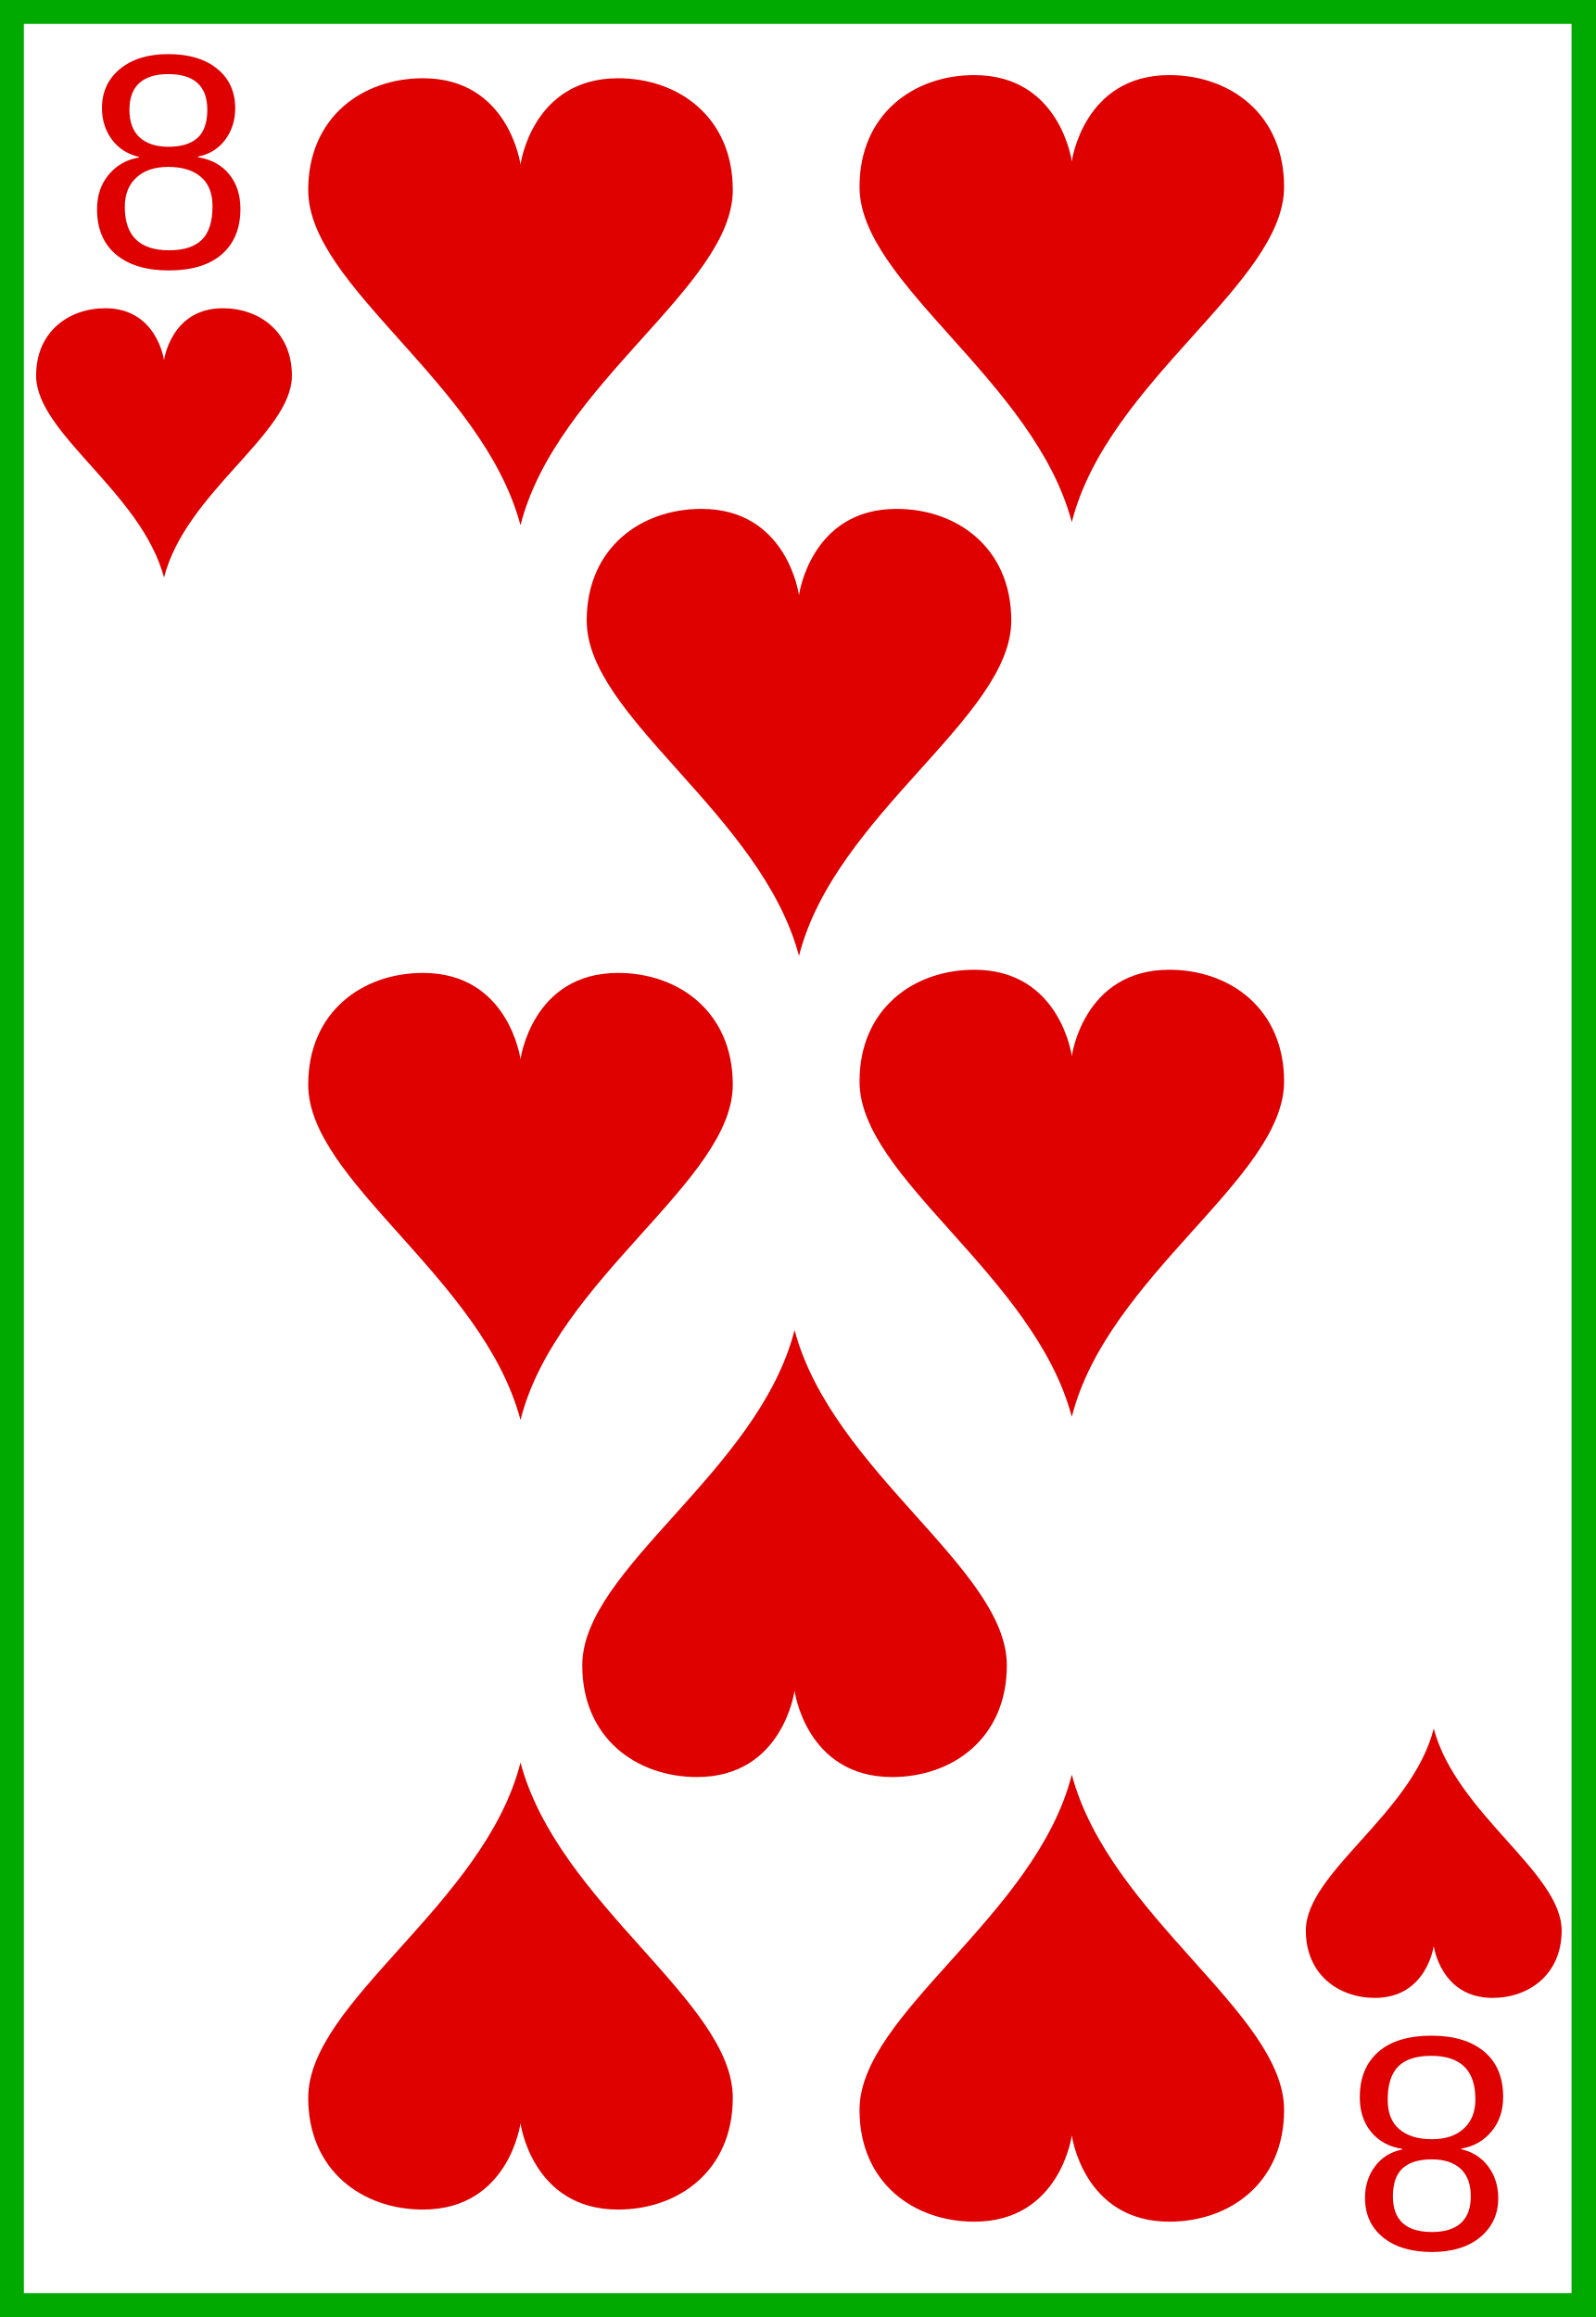
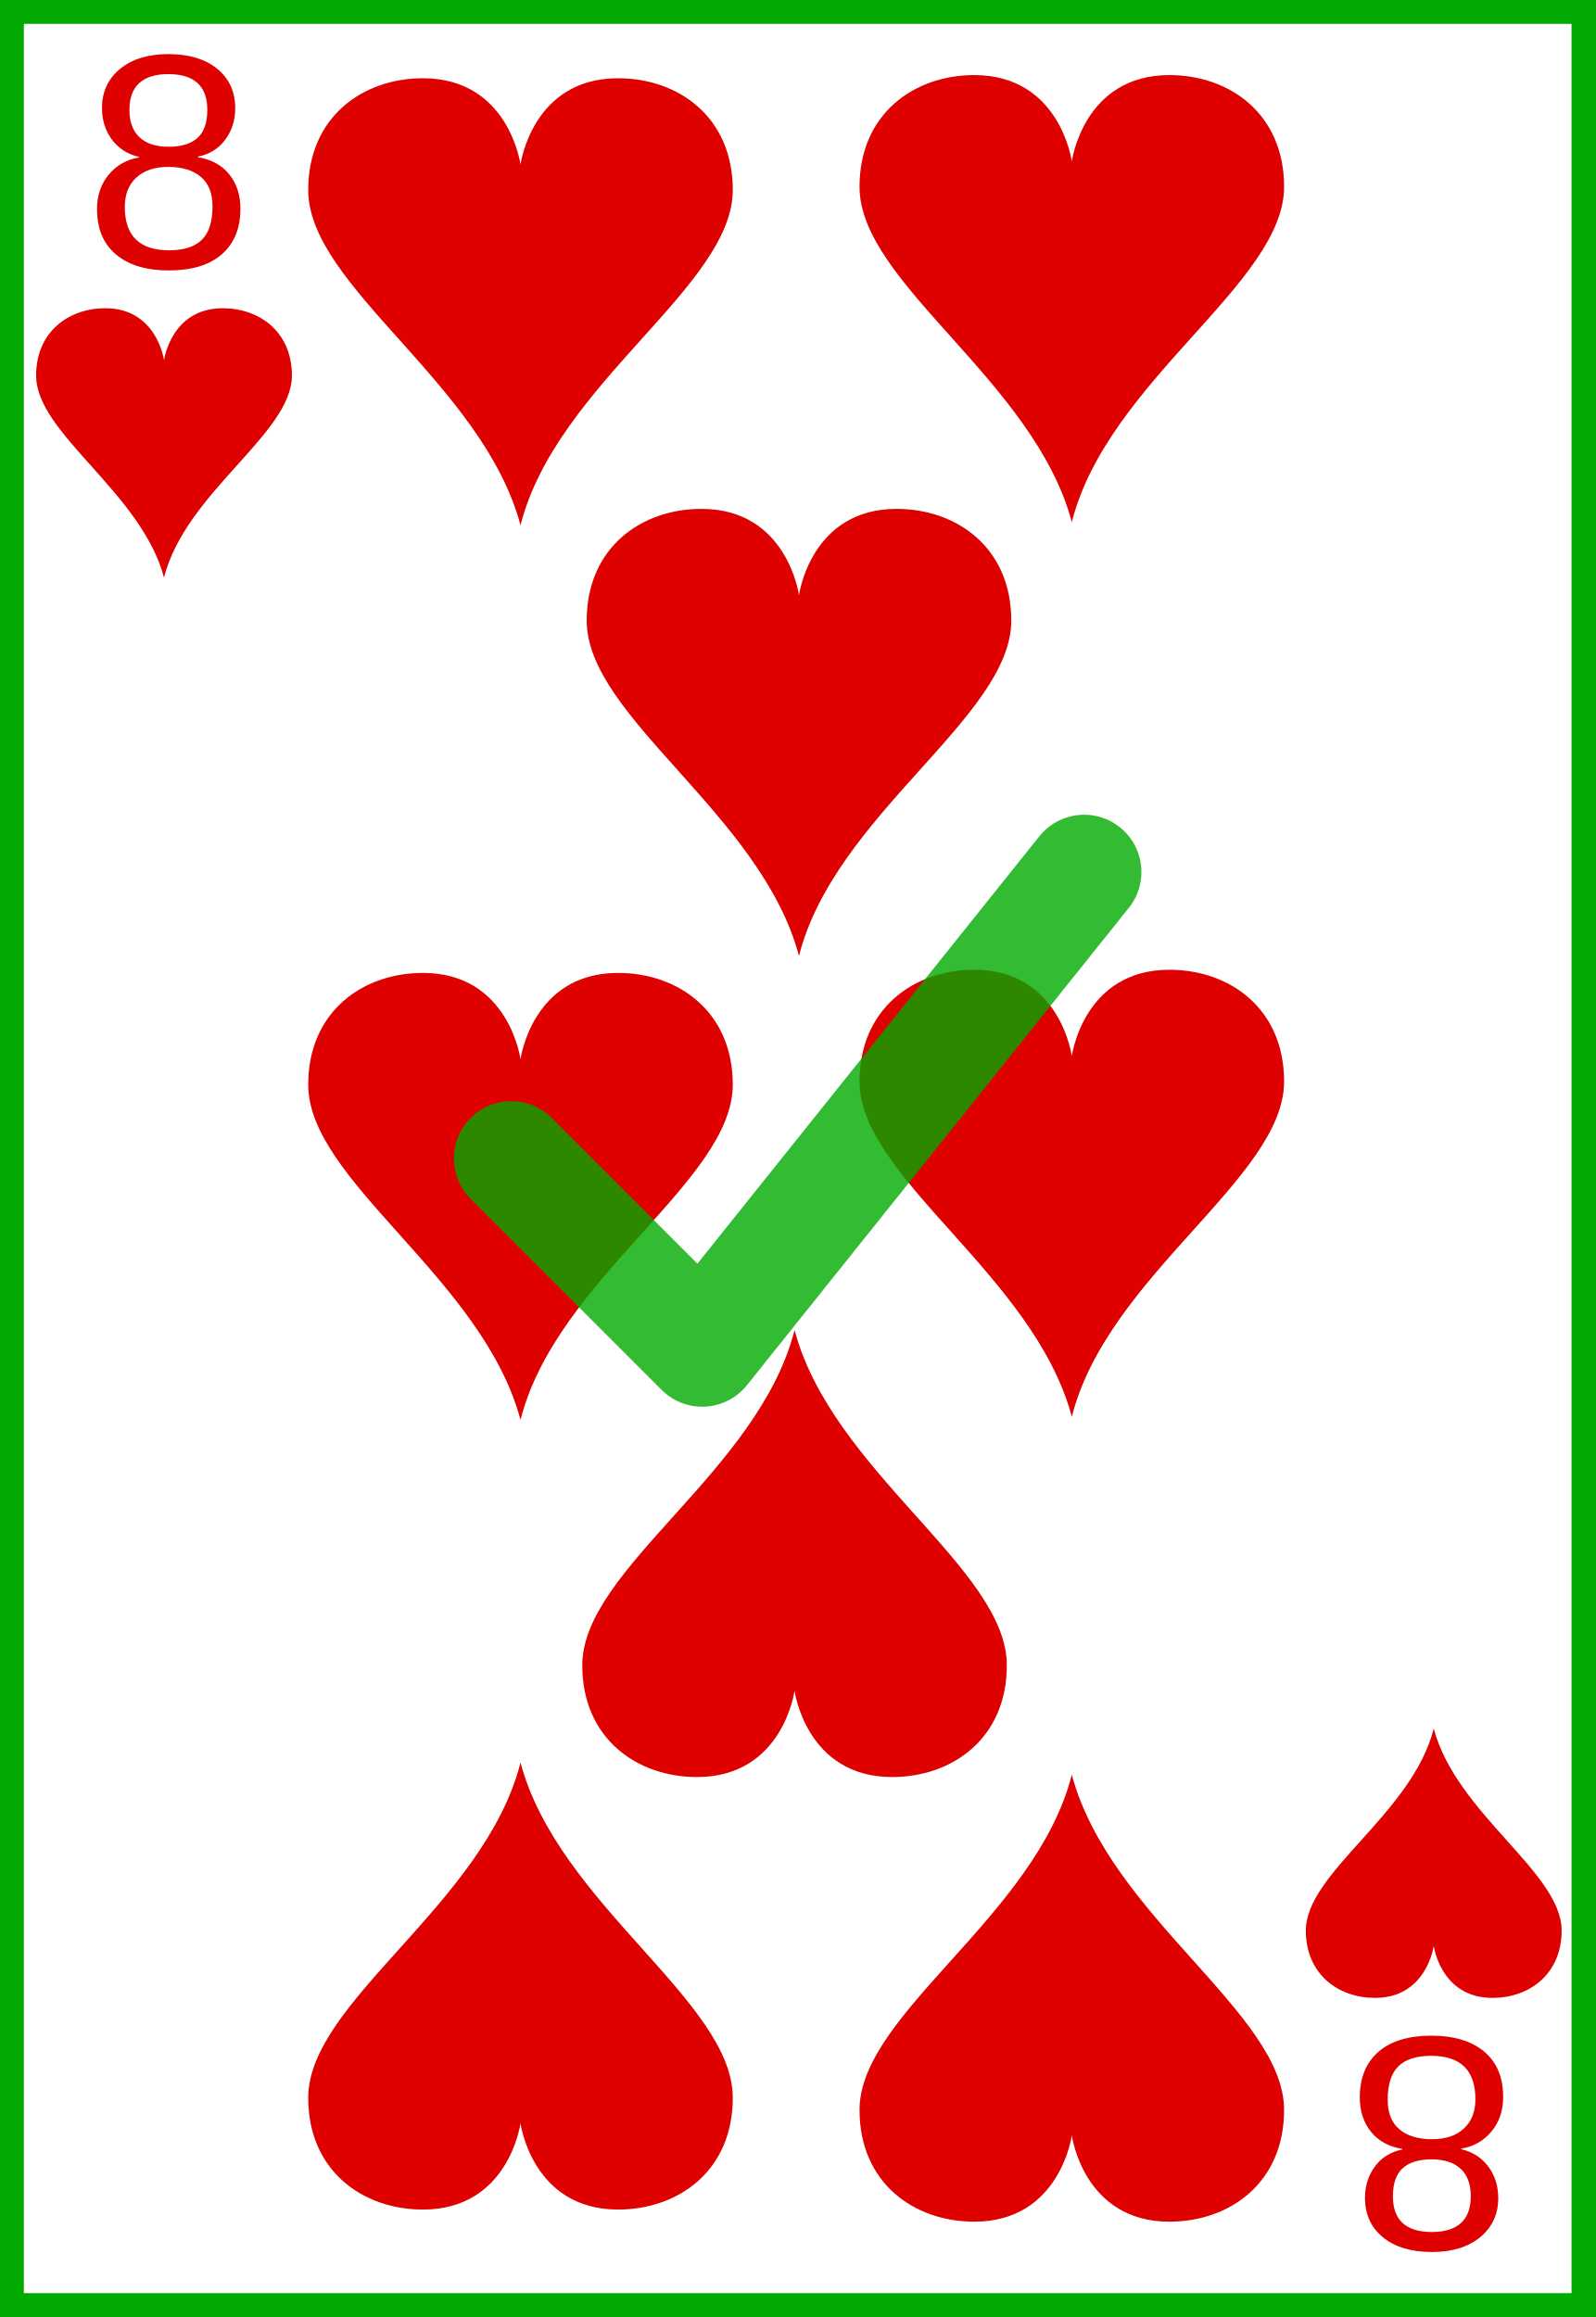
<svg xmlns="http://www.w3.org/2000/svg" xmlns:xlink="http://www.w3.org/1999/xlink" width="167.087pt" height="242.667pt" viewBox="0 0 167.087 242.667" xml:space="preserve" id="svg2" version="1.1">
  <defs id="defs41">
    <radialGradient xlink:href="#linearGradient3773" id="radialGradient3781" cx="-0.158" cy="-8.835" fx="-0.158" fy="-8.835" r="8" gradientTransform="matrix(-1.584269,-0.02349808,0.03071979,-2.477574,-0.2485638,-26.71351)" gradientUnits="userSpaceOnUse" />
    <linearGradient id="linearGradient3773">
      <stop style="stop-color:#000000;stop-opacity:1;" offset="0" id="stop3775" />
      <stop style="stop-color:#000000;stop-opacity:0.649;" offset="1" id="stop3777" />
    </linearGradient>
    <radialGradient xlink:href="#linearGradient3773" id="radialGradient3957" cx="-0.158" cy="-8.835" fx="-0.158" fy="-8.835" r="8" gradientTransform="matrix(-1.584269,-0.02349808,0.03071979,-2.477574,-0.2485638,-26.71351)" gradientUnits="userSpaceOnUse" />
    <linearGradient id="linearGradient3959">
      <stop style="stop-color:#000000;stop-opacity:1;" offset="0" id="stop3961" />
      <stop style="stop-color:#000000;stop-opacity:0.649;" offset="1" id="stop3963" />
    </linearGradient>
    <radialGradient r="81.903" fy="509.476" fx="168.025" cy="509.476" cx="168.025" gradientTransform="matrix(1.25656,-0.7774064,0.3366382,0.5361257,-221.2021,359.2426)" gradientUnits="userSpaceOnUse" id="radialGradient3975" xlink:href="#linearGradient3784-4" />
    <linearGradient id="linearGradient3784-4">
      <stop style="stop-color:#ffffff;stop-opacity:0.435;" offset="0" id="stop3786-8" />
      <stop style="stop-color:#000000;stop-opacity:0;" offset="1" id="stop3788-6" />
    </linearGradient>
    <radialGradient xlink:href="#linearGradient3784-4-5" id="radialGradient3929" gradientUnits="userSpaceOnUse" gradientTransform="matrix(1.25656,-0.7774064,0.3366382,0.5361257,-221.2021,359.2426)" cx="168.025" cy="509.476" fx="168.025" fy="509.476" r="81.903" />
    <linearGradient id="linearGradient3784-4-5">
      <stop style="stop-color:#ffffff;stop-opacity:0.489;" offset="0" id="stop3786-8-0" />
      <stop style="stop-color:#000000;stop-opacity:0;" offset="1" id="stop3788-6-3" />
    </linearGradient>
    <radialGradient xlink:href="#linearGradient3784-4-1" id="radialGradient3927" gradientUnits="userSpaceOnUse" gradientTransform="matrix(1.25656,-0.7774064,0.3366382,0.5361257,-221.2021,359.2426)" cx="168.025" cy="509.476" fx="168.025" fy="509.476" r="81.903" />
    <linearGradient id="linearGradient3784-4-1">
      <stop style="stop-color:#ffffff;stop-opacity:0.237;" offset="0" id="stop3786-8-03" />
      <stop style="stop-color:#000000;stop-opacity:0;" offset="1" id="stop3788-6-6" />
    </linearGradient>
    <radialGradient xlink:href="#linearGradient3768" id="radialGradient3776" cx="-0.206" cy="-4.579" fx="-0.206" fy="-4.579" r="8" gradientTransform="matrix(-1,0,0,-1.720176,-0.4120407,-13.02719)" gradientUnits="userSpaceOnUse" />
    <linearGradient id="linearGradient3768">
      <stop style="stop-color:#df0000;stop-opacity:1;" offset="0" id="stop3770" />
      <stop style="stop-color:#df0000;stop-opacity:0.672;" offset="1" id="stop3772" />
    </linearGradient>
    <radialGradient r="81.903" fy="511.223" fx="171.487" cy="511.223" cx="171.487" gradientTransform="matrix(1.152989,-0.6739155,0.3948202,0.6754904,-233.6326,270.4008)" gradientUnits="userSpaceOnUse" id="radialGradient4013" xlink:href="#linearGradient3784-4-6" />
    <linearGradient id="linearGradient3784-4-6">
      <stop style="stop-color:#ffffff;stop-opacity:0.313;" offset="0" id="stop3786-8-8" />
      <stop style="stop-color:#000000;stop-opacity:0;" offset="1" id="stop3788-6-8" />
    </linearGradient>
    <radialGradient r="81.903" fy="492.632" fx="159.354" cy="492.632" cx="159.354" gradientTransform="matrix(1.089478,-0.715138,0.4464527,0.6562658,-244.9333,290.9185)" gradientUnits="userSpaceOnUse" id="radialGradient4013-8" xlink:href="#linearGradient3784-4-2" />
    <linearGradient id="linearGradient3784-4-2">
      <stop style="stop-color:#ffffff;stop-opacity:0.29;" offset="0" id="stop3786-8-1" />
      <stop style="stop-color:#000000;stop-opacity:0;" offset="1" id="stop3788-6-5" />
    </linearGradient>
    <radialGradient r="81.903" fy="492.632" fx="159.354" cy="492.632" cx="159.354" gradientTransform="matrix(1.089478,-0.715138,0.4464527,0.6562658,-244.9333,290.9185)" gradientUnits="userSpaceOnUse" id="radialGradient3073" xlink:href="#linearGradient3784-4-2" />
  </defs>
  <g id="Layer_x0020_1" style="fill-rule:nonzero;clip-rule:nonzero;stroke:#000000;stroke-miterlimit:4;">
    <path style="fill:#FFFFFF;stroke-width:0.5;" d="M166.837,235.548c0,3.777-3.087,6.869-6.871,6.869H7.111c-3.775,0-6.861-3.092-6.861-6.869V7.12C0.25,3.343,3.336,0.25,7.111,0.25h152.855    c3.784,0,6.871,3.093,6.871,6.87v228.428z" id="path5" />
    <g style="stroke:none;" id="g7">
      <g id="g9">
				
			</g>
    </g>
    <g id="g15">
			
		</g>
    <g id="g19">
			
		</g>
    <g style="stroke:none;" id="g23">
      <g id="g25">
				
			</g>
    </g>
    <g style="stroke:none;" id="g31">
      <g id="g33">
				
			</g>
    </g>
  </g>
  <text xml:space="preserve" style="font-size:32px;font-style:normal;font-weight:normal;line-height:125%;letter-spacing:0px;word-spacing:0px;fill:#df0000;fill-opacity:1;stroke:none;font-family:Bitstream Vera Sans" x="8.775" y="28.013" id="text3788">
    <tspan id="tspan3790" x="8.775" y="28.013" style="font-style:normal;font-variant:normal;font-weight:normal;font-stretch:normal;fill:#df0000;fill-opacity:1;font-family:Arial;-inkscape-font-specification:Arial">8</tspan>
  </text>
  <g transform="matrix(1.674307,0,0,1.566992,17.17751,46.38532)" id="layer1-9-6" style="fill:#df0000;fill-opacity:1">
    <path style="fill:#df0000;fill-opacity:1" id="hl-8" d="M 3.676,-9 C 0.433,-9 0,-5.523 0,-5.523 0,-5.523 -0.433,-9 -3.676,-9 -5.946,-9 -8,-7.441 -8,-4.5 -8,-0.614 -1.421,3.294 0,9 1.352,3.299 8,-0.614 8,-4.5 8,-7.441 5.946,-9 3.676,-9 z" />
  </g>
  <text xml:space="preserve" style="font-size:32px;font-style:normal;font-weight:normal;line-height:125%;letter-spacing:0px;word-spacing:0px;fill:#df0000;fill-opacity:1;stroke:none;font-family:Bitstream Vera Sans" x="-158.818" y="-213.515" id="text3788-4" transform="scale(-1,-1)">
    <tspan id="tspan3790-3" x="-158.818" y="-213.515" style="font-style:normal;font-variant:normal;font-weight:normal;font-stretch:normal;fill:#df0000;fill-opacity:1;font-family:Arial;-inkscape-font-specification:Arial">8</tspan>
  </text>
  <g transform="matrix(-1.674307,0,0,-1.566992,150.156,195.1431)" id="layer1-9-6-5" style="fill:#df0000;fill-opacity:1">
    <path style="fill:#df0000;fill-opacity:1" id="hl-8-1" d="M 3.676,-9 C 0.433,-9 0,-5.523 0,-5.523 0,-5.523 -0.433,-9 -3.676,-9 -5.946,-9 -8,-7.441 -8,-4.5 -8,-0.614 -1.421,3.294 0,9 1.352,3.299 8,-0.614 8,-4.5 8,-7.441 5.946,-9 3.676,-9 z" />
  </g>
  <g transform="matrix(2.779008,0,0,2.600887,54.51227,31.60377)" id="layer1-9-6-8" style="fill:#df0000;fill-opacity:1">
    <path style="fill:#df0000;fill-opacity:1" id="hl-8-8" d="M 3.676,-9 C 0.433,-9 0,-5.523 0,-5.523 0,-5.523 -0.433,-9 -3.676,-9 -5.946,-9 -8,-7.441 -8,-4.5 -8,-0.614 -1.421,3.294 0,9 1.352,3.299 8,-0.614 8,-4.5 8,-7.441 5.946,-9 3.676,-9 z" />
  </g>
  <g transform="matrix(-2.779008,0,0,-2.600887,54.51227,208.0062)" id="layer1-9-6-8-9" style="fill:#df0000;fill-opacity:1">
    <path style="fill:#df0000;fill-opacity:1" id="hl-8-8-5" d="M 3.676,-9 C 0.433,-9 0,-5.523 0,-5.523 0,-5.523 -0.433,-9 -3.676,-9 -5.946,-9 -8,-7.441 -8,-4.5 -8,-0.614 -1.421,3.294 0,9 1.352,3.299 8,-0.614 8,-4.5 8,-7.441 5.946,-9 3.676,-9 z" />
  </g>
  <g transform="matrix(2.779008,0,0,2.600887,54.51227,125.3046)" id="layer1-9-6-8-8" style="fill:#df0000;fill-opacity:1">
    <path style="fill:#df0000;fill-opacity:1" id="hl-8-8-8" d="M 3.676,-9 C 0.433,-9 0,-5.523 0,-5.523 0,-5.523 -0.433,-9 -3.676,-9 -5.946,-9 -8,-7.441 -8,-4.5 -8,-0.614 -1.421,3.294 0,9 1.352,3.299 8,-0.614 8,-4.5 8,-7.441 5.946,-9 3.676,-9 z" />
  </g>
  <g transform="matrix(2.779008,0,0,2.600887,112.2504,31.27278)" id="layer1-9-6-8-88" style="fill:#df0000;fill-opacity:1">
    <path style="fill:#df0000;fill-opacity:1" id="hl-8-8-4" d="M 3.676,-9 C 0.433,-9 0,-5.523 0,-5.523 0,-5.523 -0.433,-9 -3.676,-9 -5.946,-9 -8,-7.441 -8,-4.5 -8,-0.614 -1.421,3.294 0,9 1.352,3.299 8,-0.614 8,-4.5 8,-7.441 5.946,-9 3.676,-9 z" />
  </g>
  <g transform="matrix(-2.779008,0,0,-2.600887,112.2504,209.2752)" id="layer1-9-6-8-9-3" style="fill:#df0000;fill-opacity:1">
    <path style="fill:#df0000;fill-opacity:1" id="hl-8-8-5-1" d="M 3.676,-9 C 0.433,-9 0,-5.523 0,-5.523 0,-5.523 -0.433,-9 -3.676,-9 -5.946,-9 -8,-7.441 -8,-4.5 -8,-0.614 -1.421,3.294 0,9 1.352,3.299 8,-0.614 8,-4.5 8,-7.441 5.946,-9 3.676,-9 z" />
  </g>
  <g transform="matrix(2.779008,0,0,2.600887,112.2504,124.9736)" id="layer1-9-6-8-8-4" style="fill:#df0000;fill-opacity:1">
    <path style="fill:#df0000;fill-opacity:1" id="hl-8-8-8-9" d="M 3.676,-9 C 0.433,-9 0,-5.523 0,-5.523 0,-5.523 -0.433,-9 -3.676,-9 -5.946,-9 -8,-7.441 -8,-4.5 -8,-0.614 -1.421,3.294 0,9 1.352,3.299 8,-0.614 8,-4.5 8,-7.441 5.946,-9 3.676,-9 z" />
  </g>
  <g transform="matrix(2.779008,0,0,2.600887,83.67827,76.70508)" id="layer1-9-6-8-884" style="fill:#df0000;fill-opacity:1">
    <path style="fill:#df0000;fill-opacity:1" id="hl-8-8-3" d="M 3.676,-9 C 0.433,-9 0,-5.523 0,-5.523 0,-5.523 -0.433,-9 -3.676,-9 -5.946,-9 -8,-7.441 -8,-4.5 -8,-0.614 -1.421,3.294 0,9 1.352,3.299 8,-0.614 8,-4.5 8,-7.441 5.946,-9 3.676,-9 z" />
  </g>
  <g transform="matrix(-2.779008,0,0,-2.600887,83.2134,162.7078)" id="layer1-9-6-8-884-8" style="fill:#df0000;fill-opacity:1">
    <path style="fill:#df0000;fill-opacity:1" id="hl-8-8-3-8" d="M 3.676,-9 C 0.433,-9 0,-5.523 0,-5.523 0,-5.523 -0.433,-9 -3.676,-9 -5.946,-9 -8,-7.441 -8,-4.5 -8,-0.614 -1.421,3.294 0,9 1.352,3.299 8,-0.614 8,-4.5 8,-7.441 5.946,-9 3.676,-9 z" />
  </g>
+   <path d="M 53.54 121.33 L 73.54 141.33 L 113.54 91.33" fill="none" stroke="#00AA00" stroke-width="12" stroke-linecap="round" stroke-linejoin="round" opacity="0.8" />
  <rect x="0" y="0" width="167.087" height="242.667" fill="none" stroke="#00AA00" stroke-width="5" />
</svg>
